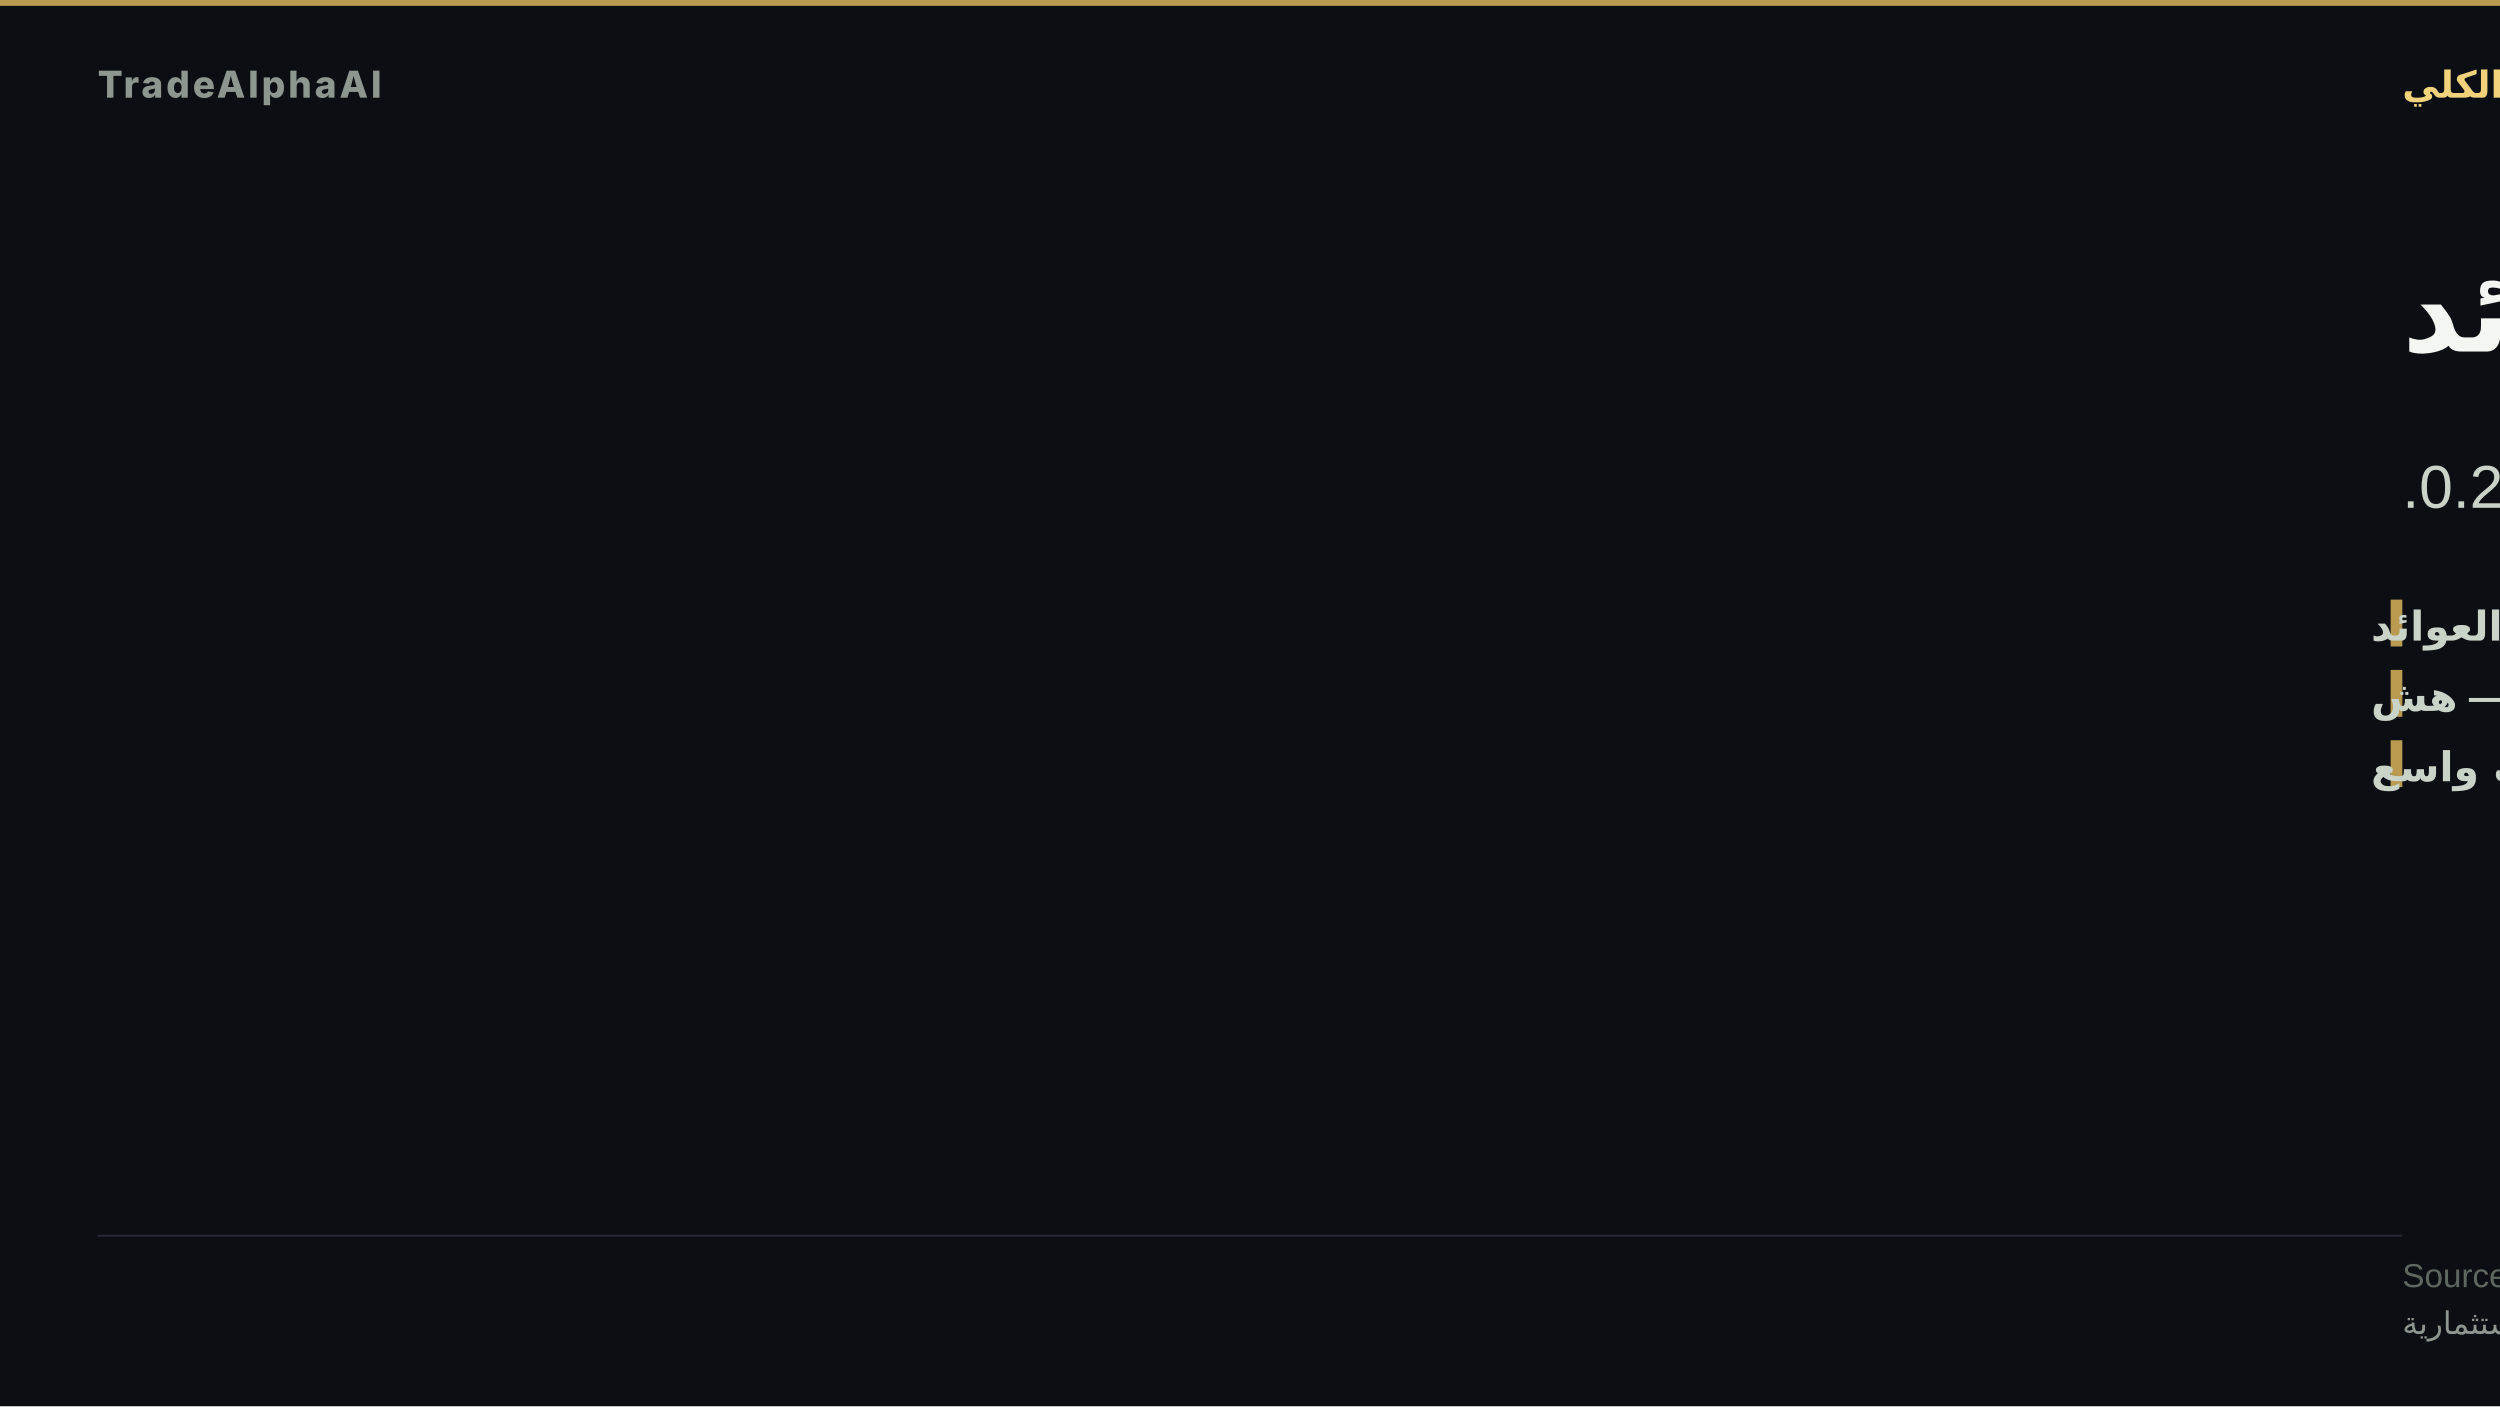
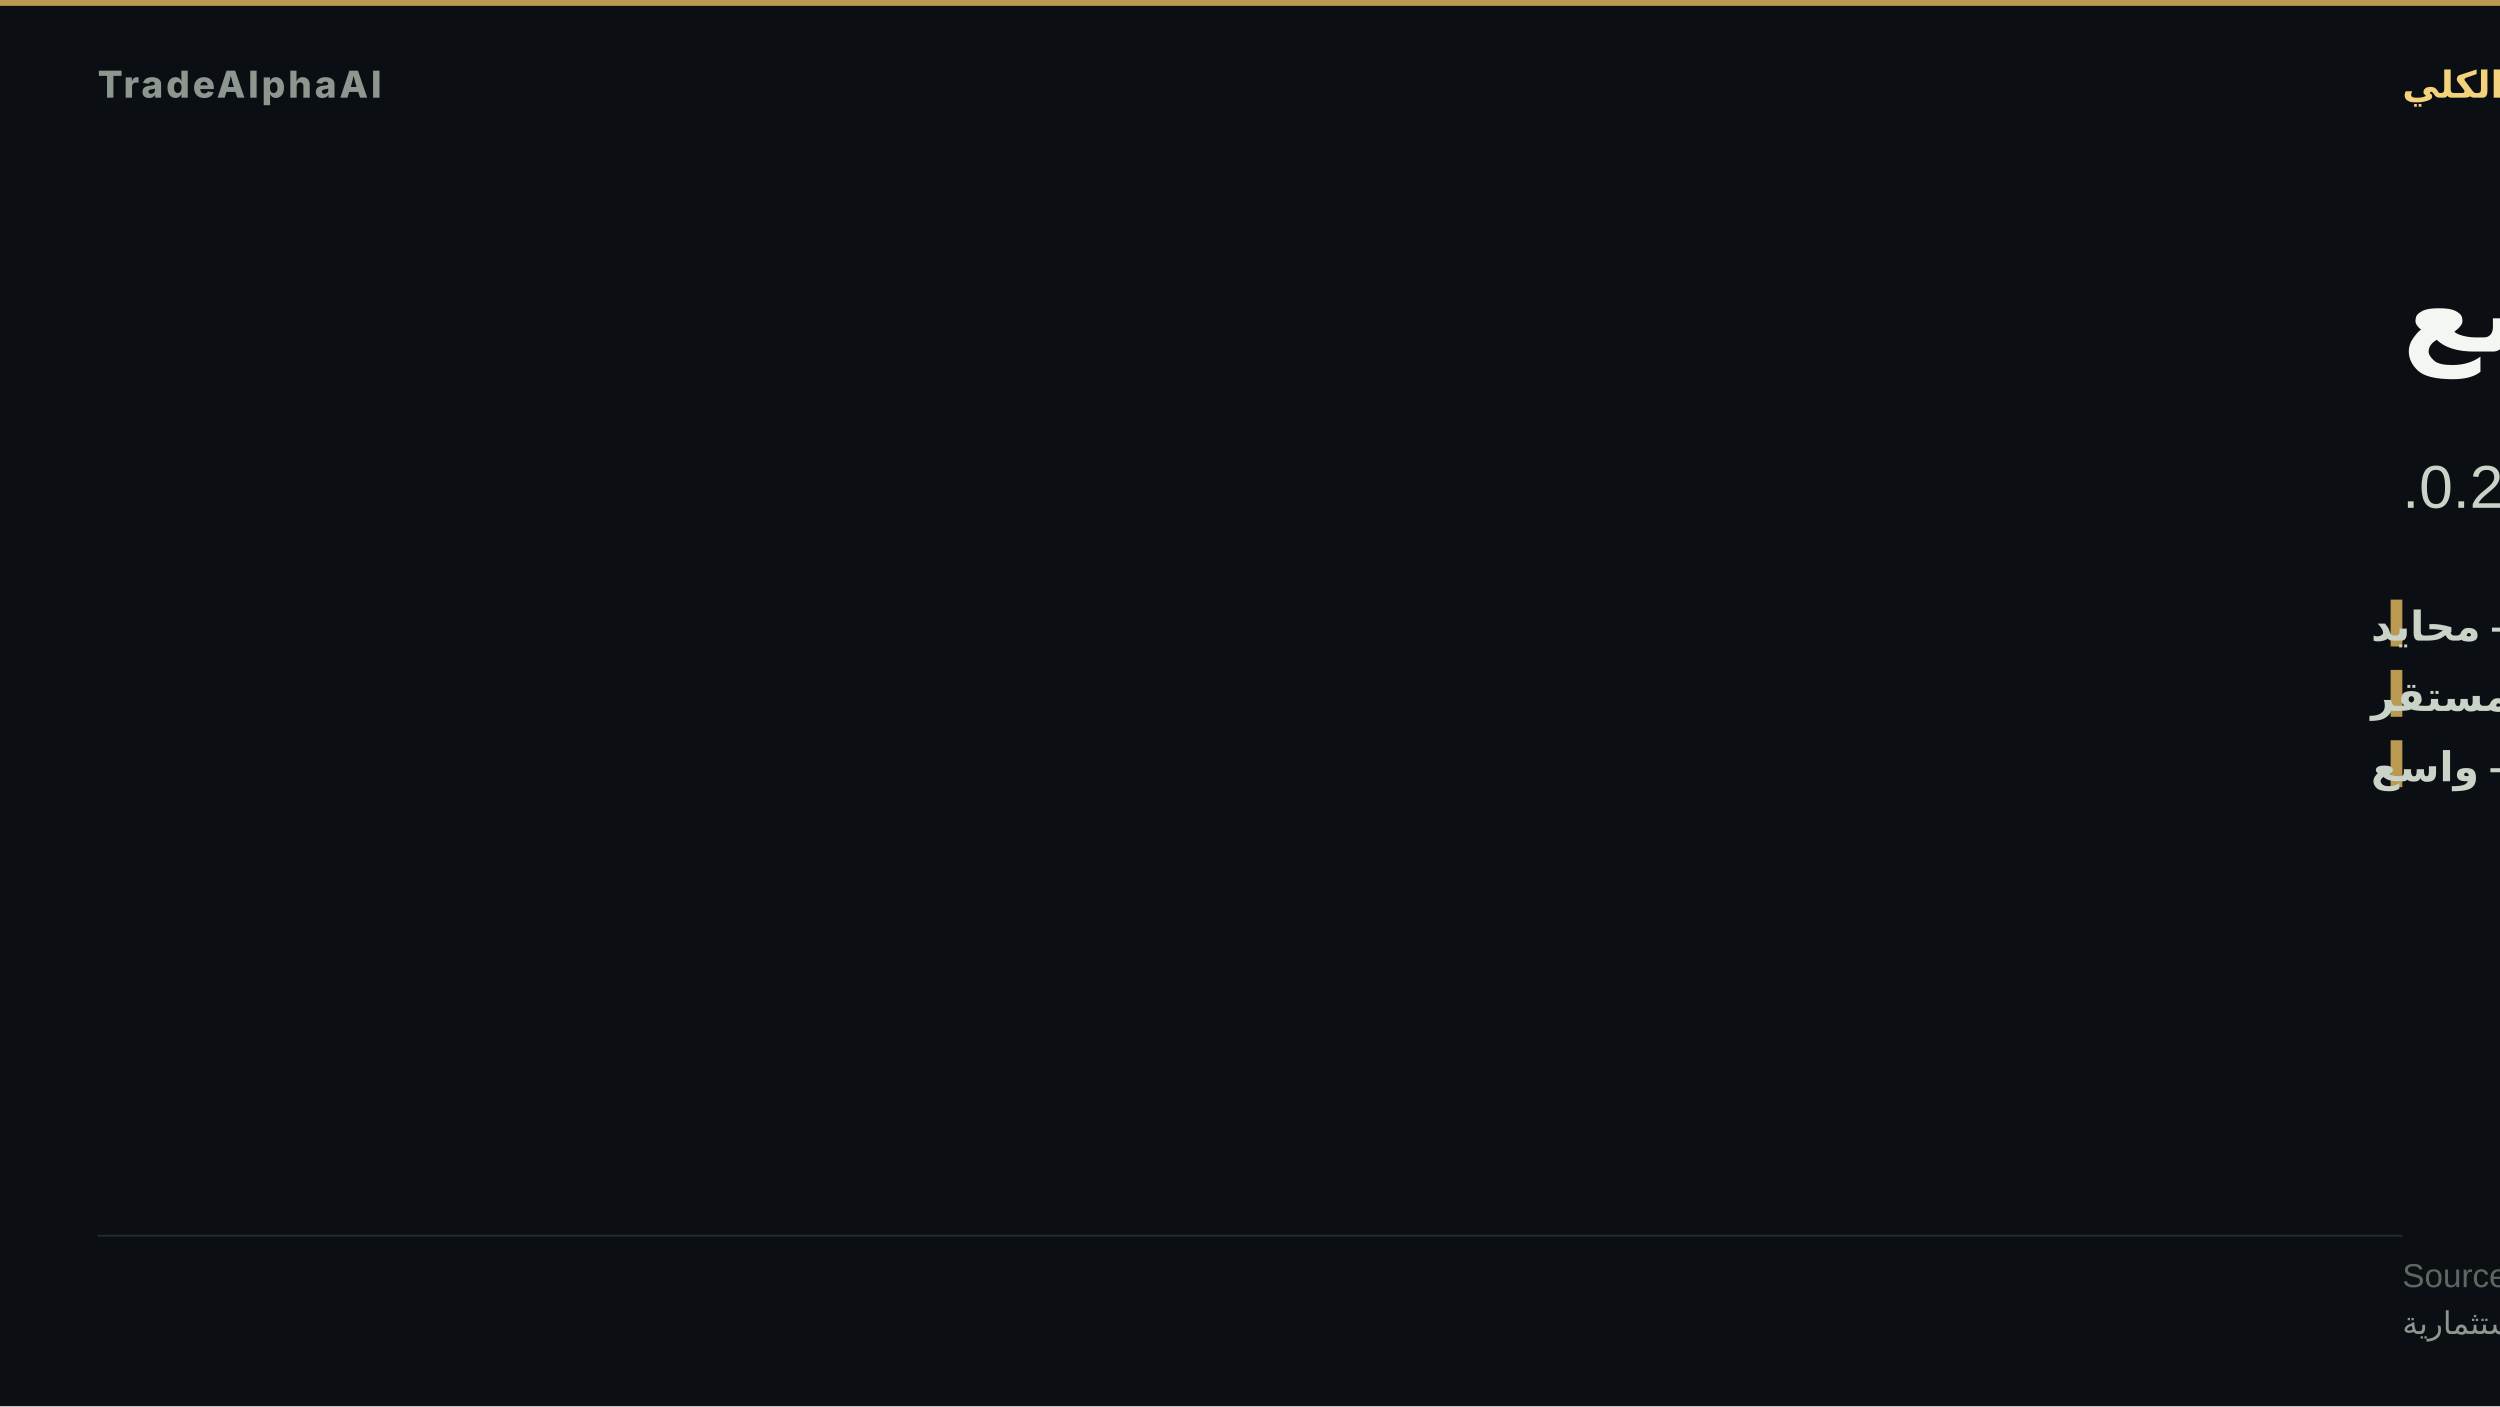
- <svg xmlns="http://www.w3.org/2000/svg" width="1280" height="720" viewBox="0 0 1280 720" role="img" aria-label="ضغط العوائد">
+ <svg xmlns="http://www.w3.org/2000/svg" width="1280" height="720" viewBox="0 0 1280 720" role="img" aria-label="دعم مخاطر واسع">
  <rect width="1280" height="720" fill="#0b0e13" />
  <rect x="0" y="0" width="1280" height="3" fill="#d8b15a" opacity="0.85" />
  <text x="50" y="50" font-family="'Inter','Segoe UI','Helvetica Neue',Arial,sans-serif" font-size="19" font-weight="800" letter-spacing="1.5" fill="#8d978f" text-anchor="start">TradeAlphaAI</text>
  <text x="1230" y="50" font-family="'Tajawal','Cairo','Segoe UI',Arial,sans-serif" font-size="19" font-weight="700" letter-spacing="0" fill="#f2d27b" text-anchor="end" direction="rtl">النظام الكلي</text>
-   <text x="1230" y="180" font-family="'Tajawal','Cairo','Segoe UI',Arial,sans-serif" font-size="58" font-weight="800" fill="#f4f7f1" text-anchor="end" direction="rtl">ضغط العوائد</text>
-   <text x="1230" y="260" font-family="'Tajawal','Cairo','Segoe UI',Arial,sans-serif" font-size="31" font-weight="500" fill="#cad3c7" text-anchor="end" direction="rtl">سيولة ضغط العوائد · استقرار هش · اتساق 0.2.</text>
+   <text x="1230" y="180" font-family="'Tajawal','Cairo','Segoe UI',Arial,sans-serif" font-size="58" font-weight="800" fill="#f4f7f1" text-anchor="end" direction="rtl">دعم مخاطر واسع</text>
+   <text x="1230" y="260" font-family="'Tajawal','Cairo','Segoe UI',Arial,sans-serif" font-size="31" font-weight="500" fill="#cad3c7" text-anchor="end" direction="rtl">سيولة محايد · استقرار مستقر · اتساق 0.2.</text>
  <rect x="1224" y="307" width="6" height="24" fill="#d8b15a" opacity="0.85" />
-   <text x="1214" y="328" font-family="'Tajawal','Cairo','Segoe UI',Arial,sans-serif" font-size="21" font-weight="600" fill="#cad3c7" text-anchor="end" direction="rtl">السيولة — ضغط العوائد</text>
+   <text x="1214" y="328" font-family="'Tajawal','Cairo','Segoe UI',Arial,sans-serif" font-size="21" font-weight="600" fill="#cad3c7" text-anchor="end" direction="rtl">السيولة — محايد</text>
  <rect x="1224" y="343" width="6" height="24" fill="#d8b15a" opacity="0.85" />
-   <text x="1214" y="364" font-family="'Tajawal','Cairo','Segoe UI',Arial,sans-serif" font-size="21" font-weight="600" fill="#cad3c7" text-anchor="end" direction="rtl">الاستقرار — هش</text>
+   <text x="1214" y="364" font-family="'Tajawal','Cairo','Segoe UI',Arial,sans-serif" font-size="21" font-weight="600" fill="#cad3c7" text-anchor="end" direction="rtl">الاستقرار — مستقر</text>
  <rect x="1224" y="379" width="6" height="24" fill="#d8b15a" opacity="0.85" />
-   <text x="1214" y="400" font-family="'Tajawal','Cairo','Segoe UI',Arial,sans-serif" font-size="21" font-weight="600" fill="#cad3c7" text-anchor="end" direction="rtl">الاتساع — ضعف واسع</text>
+   <text x="1214" y="400" font-family="'Tajawal','Cairo','Segoe UI',Arial,sans-serif" font-size="21" font-weight="600" fill="#cad3c7" text-anchor="end" direction="rtl">الاتساع — واسع</text>
  <rect x="50" y="632.2" width="1180" height="1" fill="rgba(148,163,184,0.18)" />
  <text x="1230" y="659" font-family="'Tajawal','Cairo','Segoe UI',Arial,sans-serif" font-size="17" fill="#5d675f" text-anchor="end" direction="rtl">Source: TradeAlphaAI macro-reactions + liquidity-regime artifacts</text>
  <text x="1230" y="683" font-family="'Tajawal','Cairo','Segoe UI',Arial,sans-serif" font-size="16" fill="#8d978f" text-anchor="end" direction="rtl">استخبارات سوق تعليمية — ليست نصيحة استثمارية</text>
</svg>
